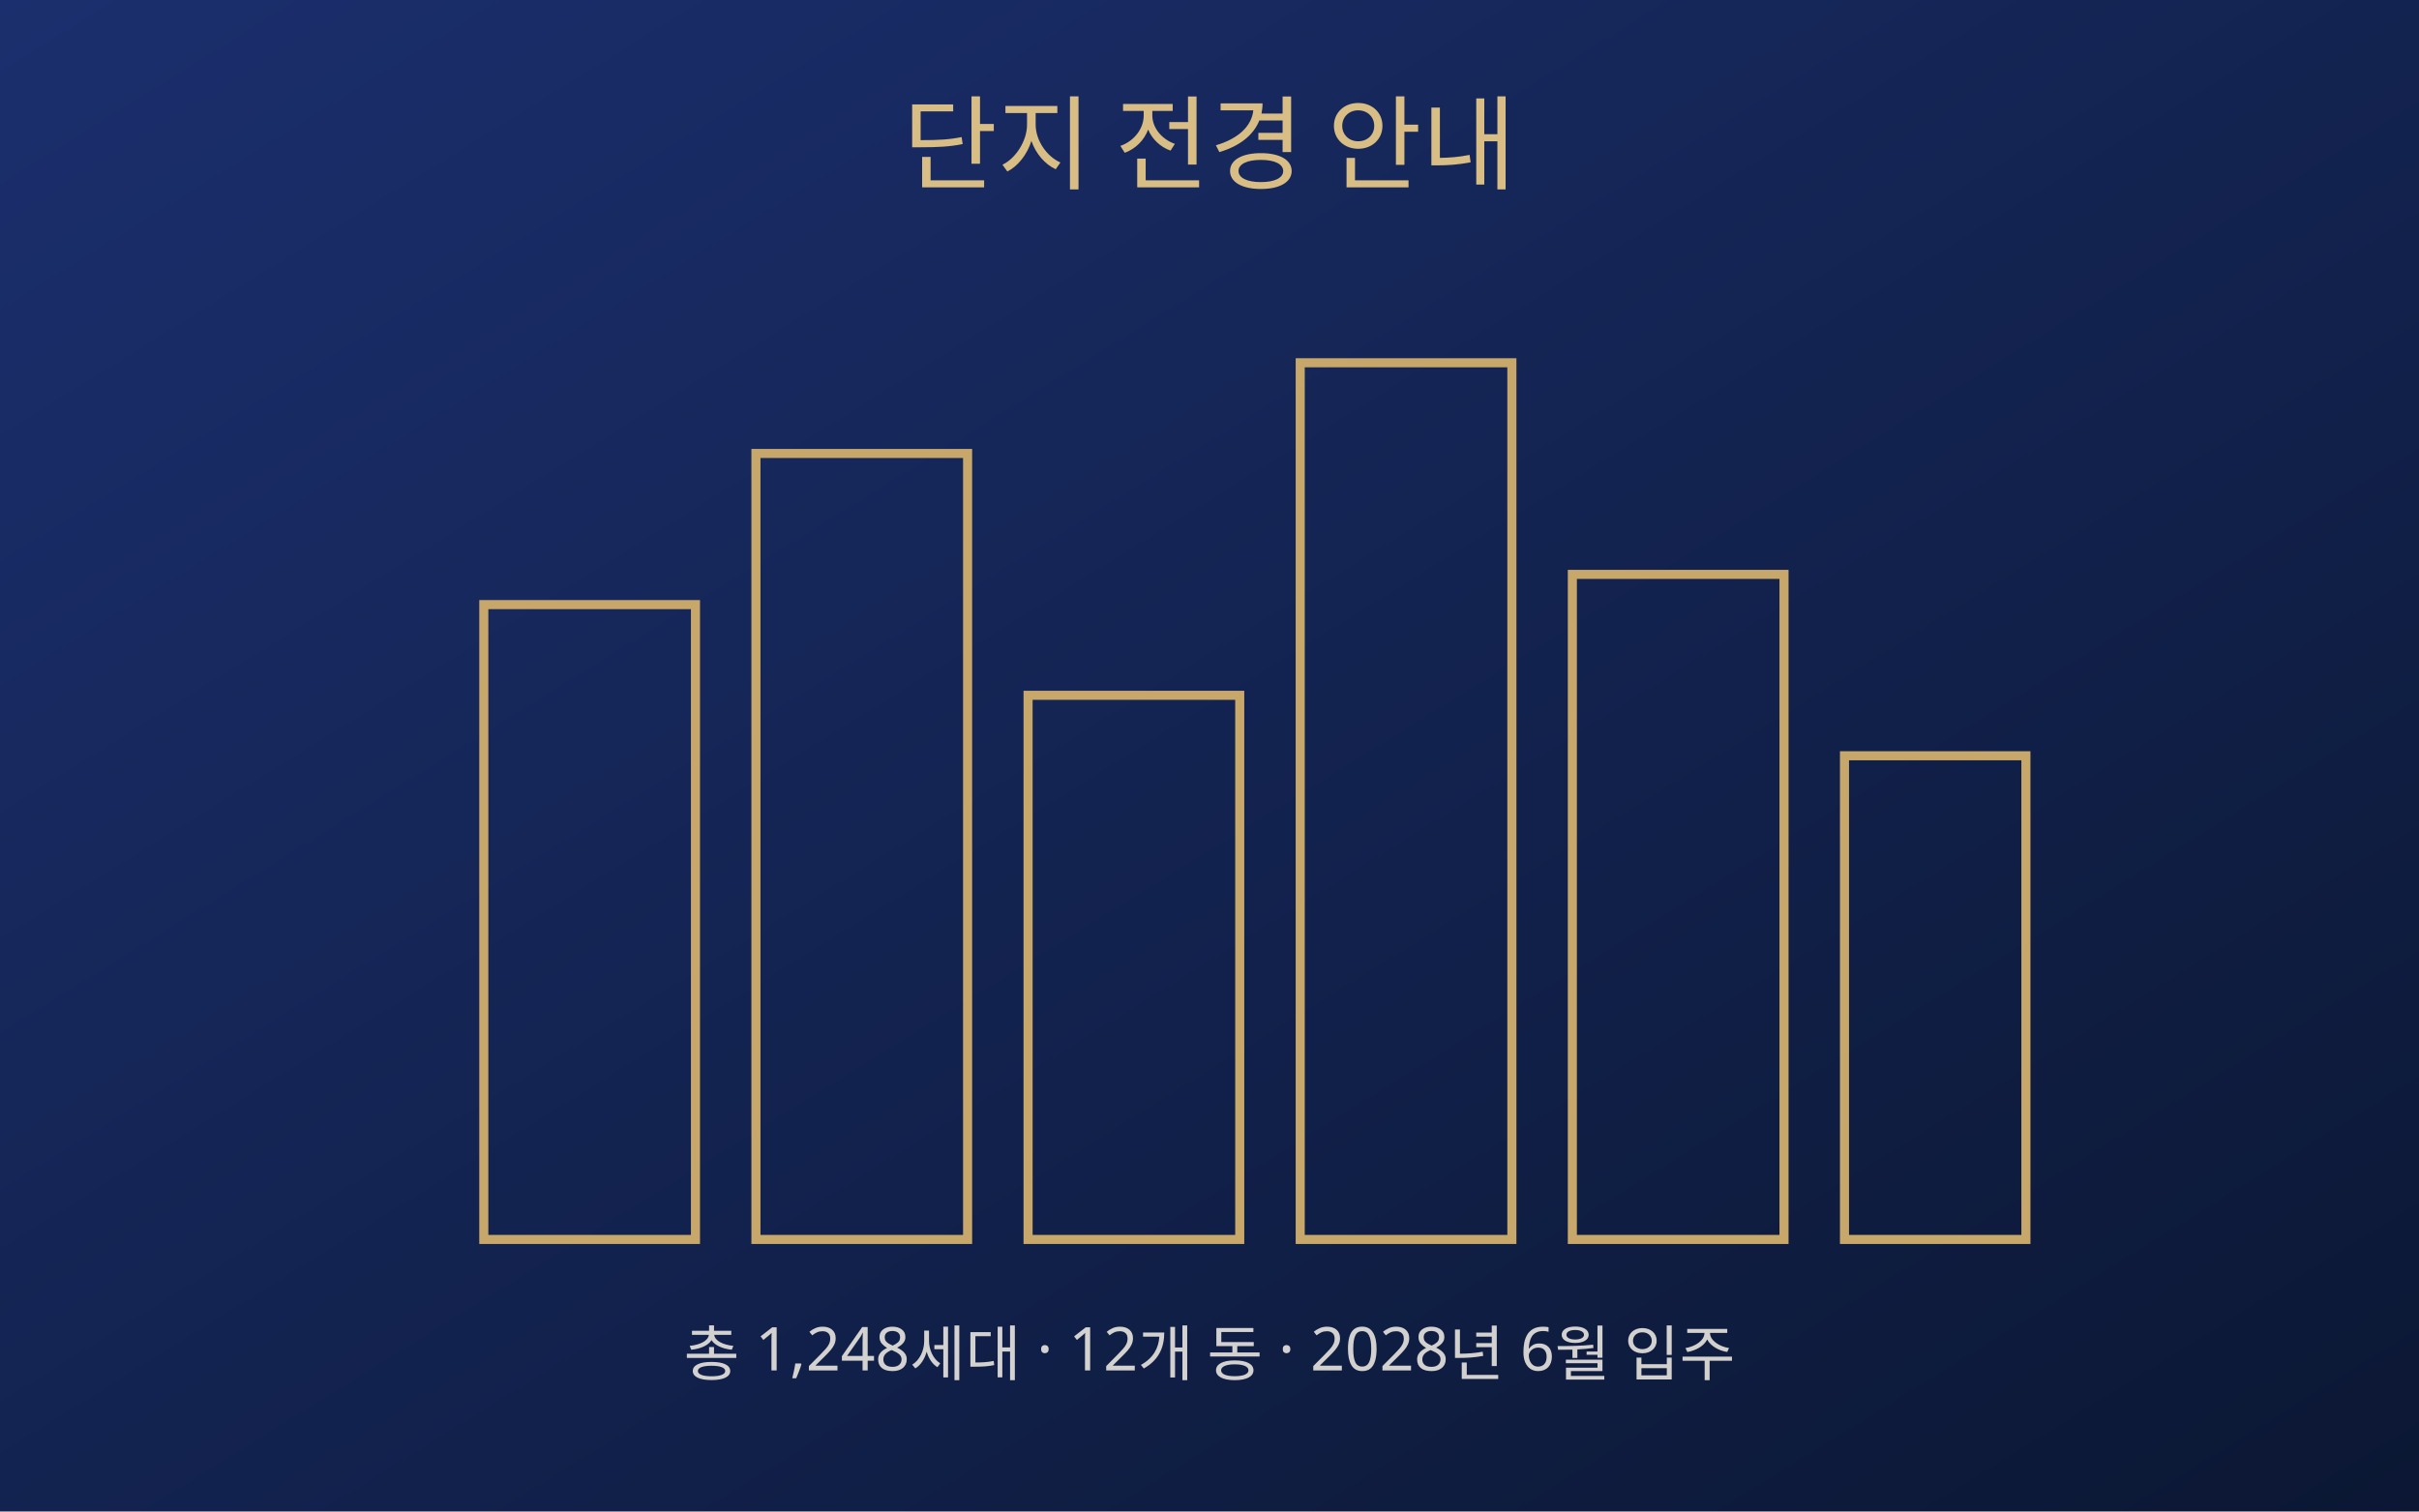
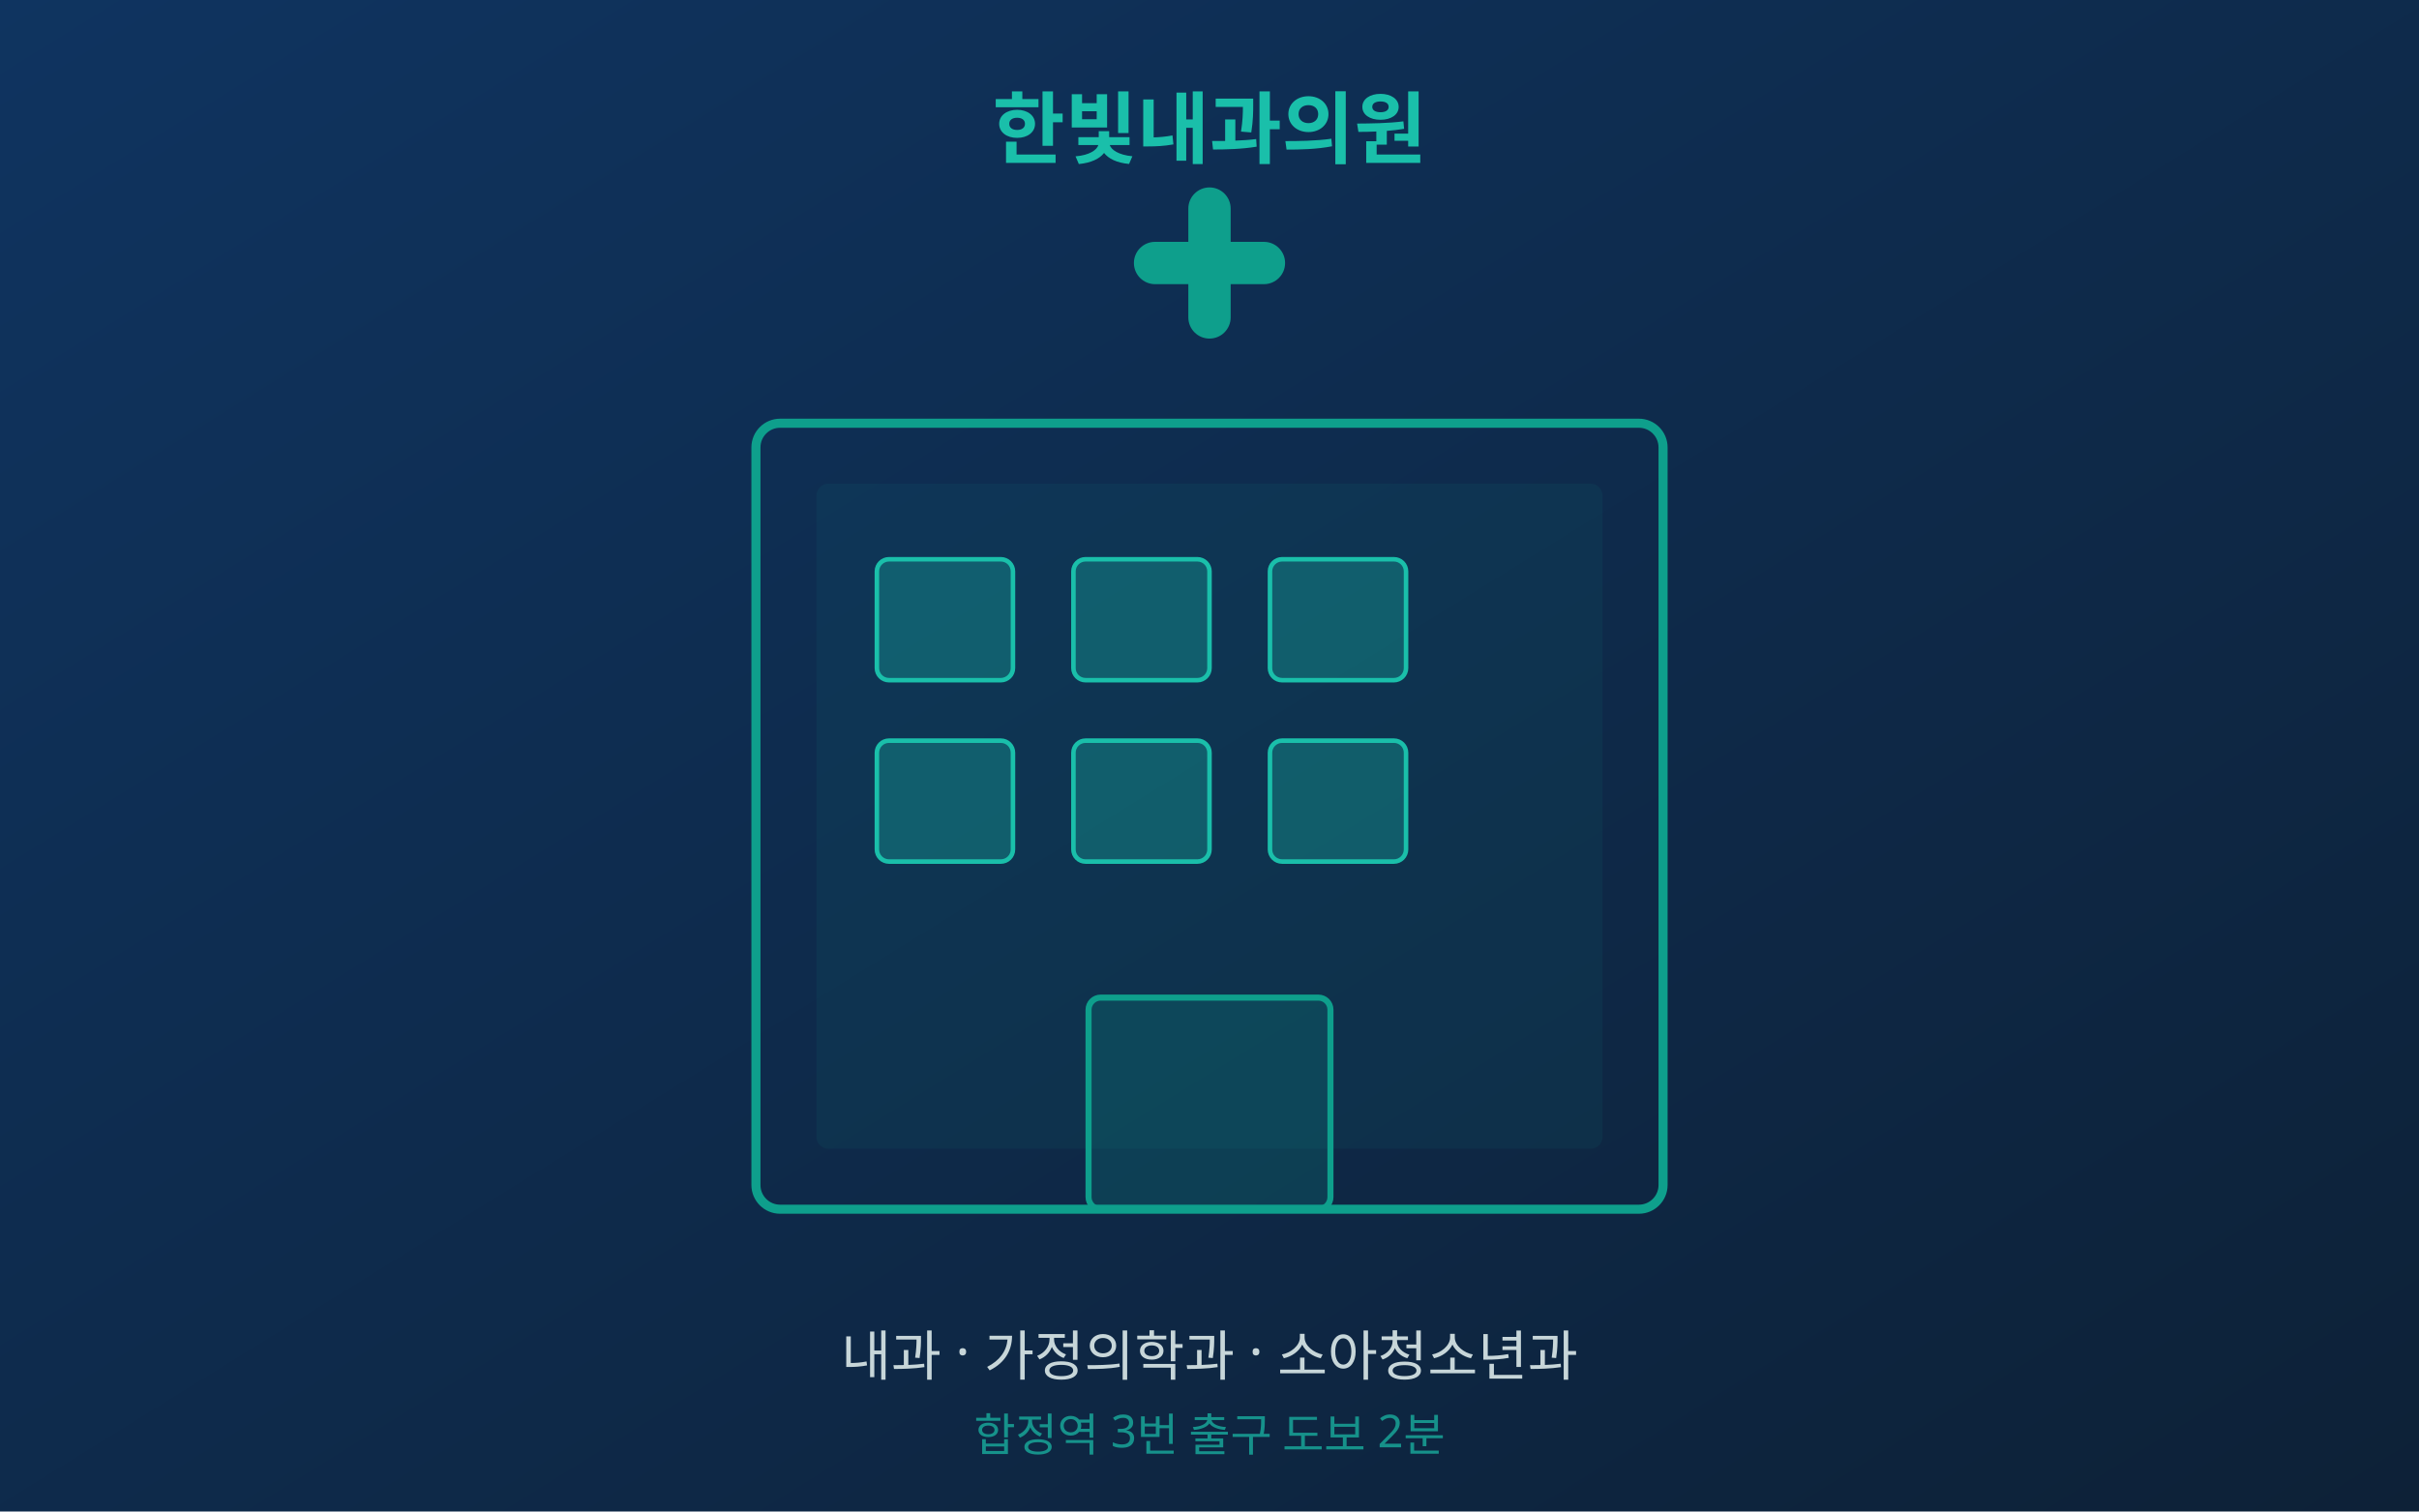
<svg xmlns="http://www.w3.org/2000/svg" viewBox="0 0 800 500" width="800" height="500">
  <defs>
-     <linearGradient id="g" x1="0" y1="0" x2="1" y2="1">
-       <stop offset="0" stop-color="#1b2f6e" />
-       <stop offset="1" stop-color="#0b1733" />
+     <linearGradient id="bg" x1="0" y1="0" x2="1" y2="1">
+       <stop offset="0" stop-color="#0f3460" />
+       <stop offset="1" stop-color="#0d2137" />
    </linearGradient>
  </defs>
-   <rect width="800" height="500" fill="url(#g)" />
-   <text x="400" y="60" fill="#d8bd85" font-size="34" font-family="serif" text-anchor="middle">단지 전경 안내</text>
-   <g fill="none" stroke="#c8a86a" stroke-width="3">
-     <rect x="160" y="200" width="70" height="210" />
-     <rect x="250" y="150" width="70" height="260" />
-     <rect x="340" y="230" width="70" height="180" />
-     <rect x="430" y="120" width="70" height="290" />
-     <rect x="520" y="190" width="70" height="220" />
-     <rect x="610" y="250" width="60" height="160" />
-   </g>
-   <text x="400" y="455" fill="#f6f1e7" font-size="20" text-anchor="middle" font-family="sans-serif" opacity="0.85">총 1,248세대 · 12개 동 · 2028년 6월 입주</text>
+   <rect width="800" height="500" fill="url(#bg)" />
+   <rect x="250" y="140" width="300" height="260" rx="8" fill="none" stroke="#0e9f8c" stroke-width="3" />
+   <rect x="270" y="160" width="260" height="220" rx="4" fill="#0e9f8c" fill-opacity="0.08" />
+   <rect x="375" y="80" width="50" height="14" rx="7" fill="#0e9f8c" />
+   <rect x="393" y="62" width="14" height="50" rx="7" fill="#0e9f8c" />
+   <rect x="290" y="185" width="45" height="40" rx="4" fill="#1abfaa" fill-opacity="0.3" stroke="#1abfaa" stroke-width="1.5" />
+   <rect x="355" y="185" width="45" height="40" rx="4" fill="#1abfaa" fill-opacity="0.3" stroke="#1abfaa" stroke-width="1.5" />
+   <rect x="420" y="185" width="45" height="40" rx="4" fill="#1abfaa" fill-opacity="0.3" stroke="#1abfaa" stroke-width="1.5" />
+   <rect x="290" y="245" width="45" height="40" rx="4" fill="#1abfaa" fill-opacity="0.3" stroke="#1abfaa" stroke-width="1.5" />
+   <rect x="355" y="245" width="45" height="40" rx="4" fill="#1abfaa" fill-opacity="0.3" stroke="#1abfaa" stroke-width="1.5" />
+   <rect x="420" y="245" width="45" height="40" rx="4" fill="#1abfaa" fill-opacity="0.3" stroke="#1abfaa" stroke-width="1.5" />
+   <rect x="360" y="330" width="80" height="70" rx="4" fill="#0e9f8c" fill-opacity="0.2" stroke="#0e9f8c" stroke-width="2" />
+   <text x="400" y="52" fill="#1abfaa" font-size="26" font-family="sans-serif" text-anchor="middle" font-weight="bold">한빛내과의원</text>
+   <text x="400" y="455" fill="#e8f5f3" font-size="18" text-anchor="middle" font-family="sans-serif" opacity="0.85">내과 · 가정의학과 · 소아청소년과</text>
+   <text x="400" y="480" fill="#1abfaa" font-size="15" text-anchor="middle" font-family="sans-serif" opacity="0.7">합정역 3번 출구 도보 2분</text>
</svg>
